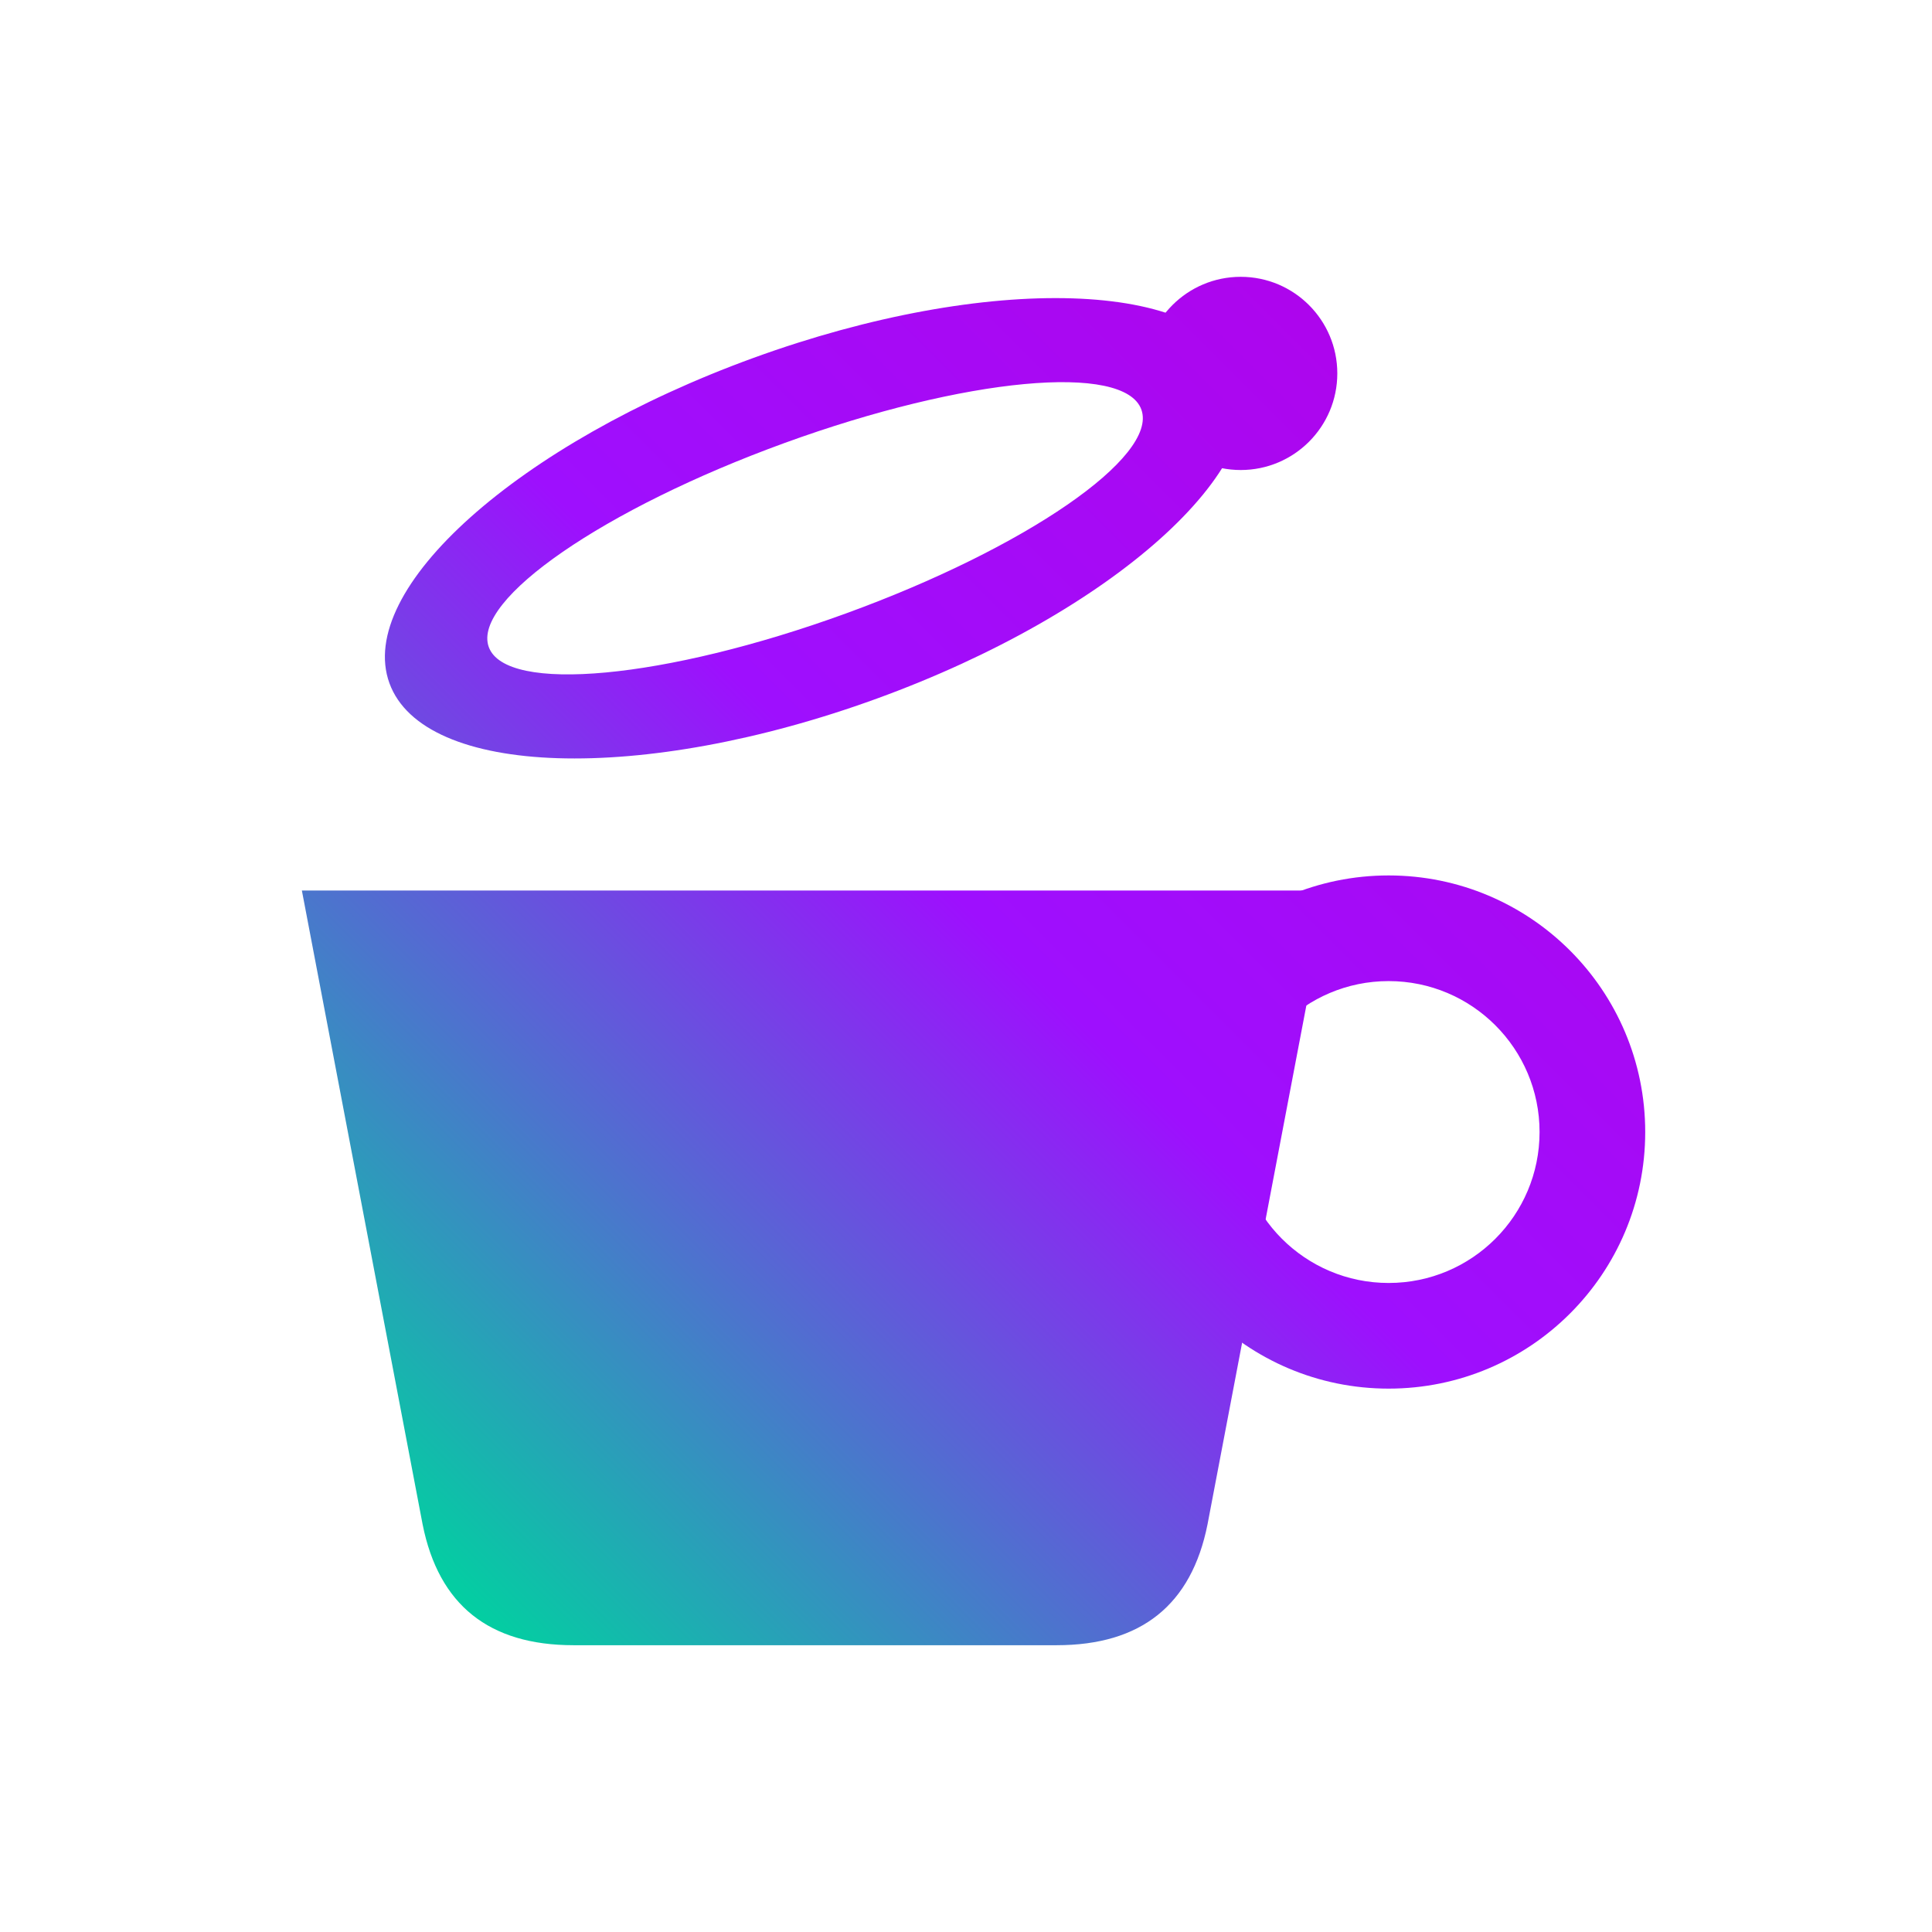
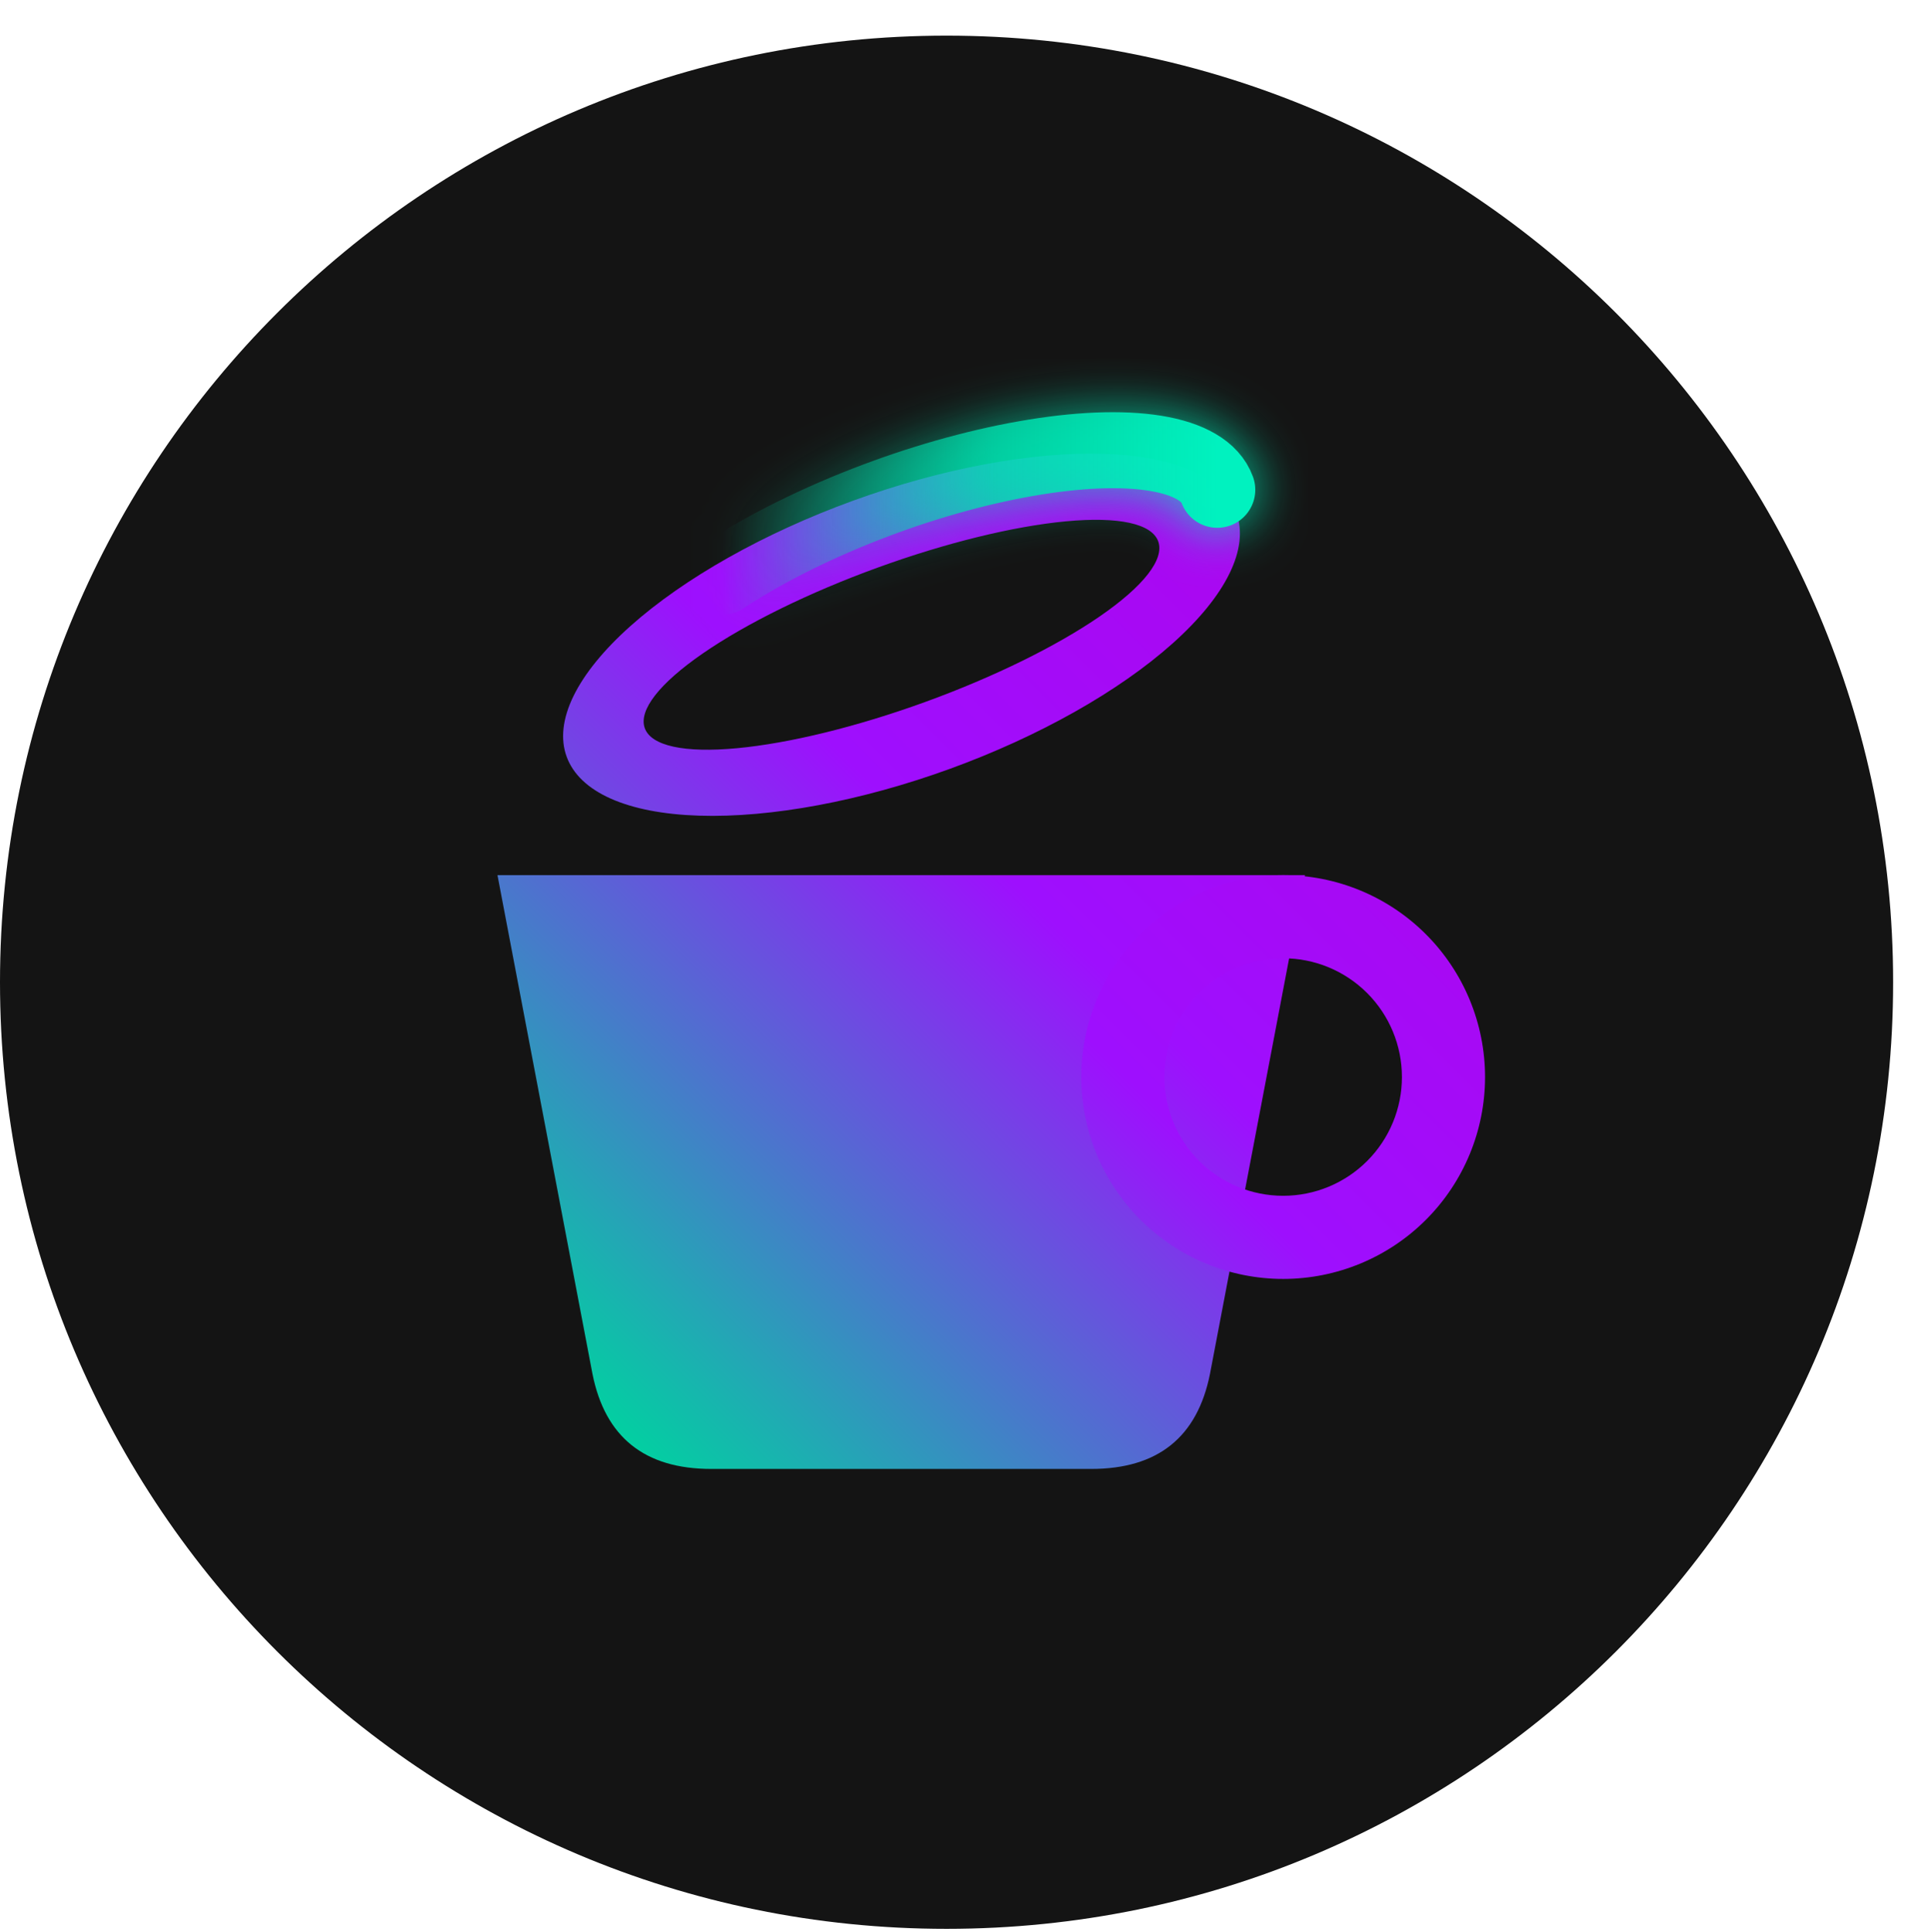
- <svg xmlns="http://www.w3.org/2000/svg" viewBox="0 0 64 64" width="64" height="64" role="img" aria-label="Qoffee">
+ <svg xmlns="http://www.w3.org/2000/svg" width="555" height="559" viewBox="0 0 555 559" fill="none">
+   <rect y="10.312" width="548" height="548" rx="274" fill="#141414" />
+   <path d="M144 253.312H377.75L350.25 397.688C346.583 416.021 335.125 425.188 315.875 425.188H205.875C186.625 425.188 175.167 416.021 171.5 397.688L144 253.312Z" fill="url(#paint0_linear_1_8)" />
+   <path d="M313 311.75C313 327.249 319.157 342.112 330.116 353.072C341.075 364.031 355.939 370.188 371.438 370.188C386.936 370.188 401.8 364.031 412.759 353.072C423.718 342.112 429.875 327.249 429.875 311.75C429.875 296.251 423.718 281.388 412.759 270.428C401.8 259.469 386.936 253.312 371.438 253.312C355.939 253.312 341.075 259.469 330.116 270.428C319.157 281.388 313 296.251 313 311.75ZM337.062 311.75C337.062 320.867 340.684 329.61 347.131 336.057C353.577 342.503 362.321 346.125 371.438 346.125C380.554 346.125 389.298 342.503 395.744 336.057C402.191 329.61 405.812 320.867 405.812 311.75C405.812 302.633 402.191 293.89 395.744 287.443C389.298 280.997 380.554 277.375 371.438 277.375C362.321 277.375 353.577 280.997 347.131 287.443C340.684 293.89 337.062 302.633 337.062 311.75Z" fill-rule="evenodd" clip-rule="evenodd" fill="url(#paint1_linear_1_8)" />
+   <path d="M164.018 219.004C162.168 213.91 162.844 207.955 166.007 201.477C169.17 194.999 174.758 188.125 182.452 181.249C197.991 167.361 221.163 154.304 246.873 144.951C259.603 140.319 272.572 136.736 285.041 134.406C297.51 132.076 309.233 131.045 319.543 131.371C329.852 131.698 338.544 133.376 345.125 136.309C351.705 139.242 356.043 143.373 357.893 148.466C361.627 158.752 354.996 172.333 339.458 186.221C323.919 200.108 300.747 213.165 275.037 222.519C249.328 231.873 223.188 236.757 202.368 236.098C181.547 235.439 167.752 229.29 164.018 219.004ZM186.636 210.754C184.793 205.602 190.855 197.815 203.489 189.106C216.123 180.396 234.294 171.477 254.005 164.312C273.715 157.146 293.351 152.32 308.592 150.895C323.833 149.471 333.43 151.565 335.274 156.716C337.117 161.867 331.055 169.654 318.421 178.364C305.787 187.073 287.616 195.992 267.905 203.158C248.195 210.324 228.559 215.15 213.318 216.574C198.077 217.999 188.48 215.905 186.636 210.754Z" fill-rule="evenodd" clip-rule="evenodd" fill="url(#paint2_linear_1_8)" />
+   <g opacity="0.7" filter="url(#filter0_f_1_8)">
+     <path d="M209 166.988C214.83 163.138 221.35 159.388 228.38 155.838C235.42 152.288 242.89 148.958 250.61 145.958C258.32 142.948 266.2 140.298 274.02 138.068C281.85 135.838 289.55 134.048 296.9 132.758C304.26 131.458 311.21 130.668 317.56 130.408C323.9 130.148 329.59 130.418 334.46 131.208C339.32 131.998 343.32 133.308 346.35 135.098C349.38 136.878 351.4 139.128 352.36 141.768" stroke-width="24.75" stroke-linecap="round" stroke-linejoin="round" stroke="url(#paint3_linear_1_8)" />
+   </g>
+   <path d="M209 166.988C214.83 163.138 221.35 159.388 228.38 155.838C235.42 152.288 242.89 148.958 250.61 145.958C258.32 142.948 266.2 140.298 274.02 138.068C281.85 135.838 289.55 134.048 296.9 132.758C304.26 131.458 311.21 130.668 317.56 130.408C323.9 130.148 329.59 130.418 334.46 131.208C339.32 131.998 343.32 133.308 346.35 135.098C349.38 136.878 351.4 139.128 352.36 141.768" stroke-width="22" stroke-linecap="round" stroke-linejoin="round" stroke="url(#paint4_linear_1_8)" />
  <defs>
-     <linearGradient id="qoffeeGradient" gradientUnits="userSpaceOnUse" x1="10" y1="55" x2="55" y2="10">
-       <stop offset="10%" stop-color="#00D2A0" />
-       <stop offset="55%" stop-color="#9e0ffe" />
-       <stop offset="100%" stop-color="#b202e8" />
+     <filter id="filter0_f_1_8" x="182.624" y="103.937" width="196.115" height="89.427" filterUnits="userSpaceOnUse" color-interpolation-filters="sRGB">
+       <feFlood flood-opacity="0" result="BackgroundImageFix" />
+       <feBlend mode="normal" in="SourceGraphic" in2="BackgroundImageFix" result="shape" />
+       <feGaussianBlur stdDeviation="7" result="effect1_foregroundBlur_1_8" />
+     </filter>
+     <linearGradient id="paint0_linear_1_8" x1="137.125" y1="438.937" x2="446.5" y2="129.562" gradientUnits="userSpaceOnUse">
+       <stop offset="0.1" stop-color="#00D2A0" />
+       <stop offset="0.55" stop-color="#9E0FFE" />
+       <stop offset="1" stop-color="#B202E8" />
+     </linearGradient>
+     <linearGradient id="paint1_linear_1_8" x1="117.062" y1="442.375" x2="426.437" y2="133" gradientUnits="userSpaceOnUse">
+       <stop offset="0.1" stop-color="#00D2A0" />
+       <stop offset="0.55" stop-color="#9E0FFE" />
+       <stop offset="1" stop-color="#B202E8" />
+     </linearGradient>
+     <linearGradient id="paint2_linear_1_8" x1="137.205" y1="451.86" x2="446.58" y2="142.485" gradientUnits="userSpaceOnUse">
+       <stop offset="0.1" stop-color="#00D2A0" />
+       <stop offset="0.55" stop-color="#9E0FFE" />
+       <stop offset="1" stop-color="#B202E8" />
+     </linearGradient>
+     <linearGradient id="paint3_linear_1_8" x1="209" y1="148.65" x2="352.36" y2="148.65" gradientUnits="userSpaceOnUse">
+       <stop stop-color="#00E2B0" stop-opacity="0" />
+       <stop offset="0.55" stop-color="#00E2B0" stop-opacity="0.8" />
+       <stop offset="1" stop-color="#00F2BF" />
+     </linearGradient>
+     <linearGradient id="paint4_linear_1_8" x1="209" y1="148.65" x2="352.36" y2="148.65" gradientUnits="userSpaceOnUse">
+       <stop stop-color="#00E2B0" stop-opacity="0" />
+       <stop offset="0.55" stop-color="#00E2B0" stop-opacity="0.8" />
+       <stop offset="1" stop-color="#00F2BF" />
    </linearGradient>
  </defs>
-   <g transform="translate(-1,1.5)">
-     <path fill="url(#qoffeeGradient)" d="M 11,28 L 45,28 L 41,49 Q 40.2,53 36,53 L 20,53 Q 15.8,53 15,49 Z" />
-     <path fill="url(#qoffeeGradient)" fill-rule="evenodd" d="       M 38.5,36 A 8.5,8.5 0 1,0 55.5,36 A 8.5,8.5 0 1,0 38.5,36 Z       M 42.0,36 A 5,5 0 1,0 52.0,36 A 5,5 0 1,0 42.0,36 Z" />
-     <path fill="url(#qoffeeGradient)" fill-rule="evenodd" d="       M 13.90,21.13 A 15,6 -20 0,1 42.10,10.87 A 15,6 -20 0,1 13.90,21.13 Z       M 17.19,19.93 A 11.5,3 -20 0,1 38.81,12.07 A 11.5,3 -20 0,1 17.19,19.93 Z" />
-     <circle fill="url(#qoffeeGradient)" cx="42.1" cy="10.87" r="3.2" />
-   </g>
</svg>
